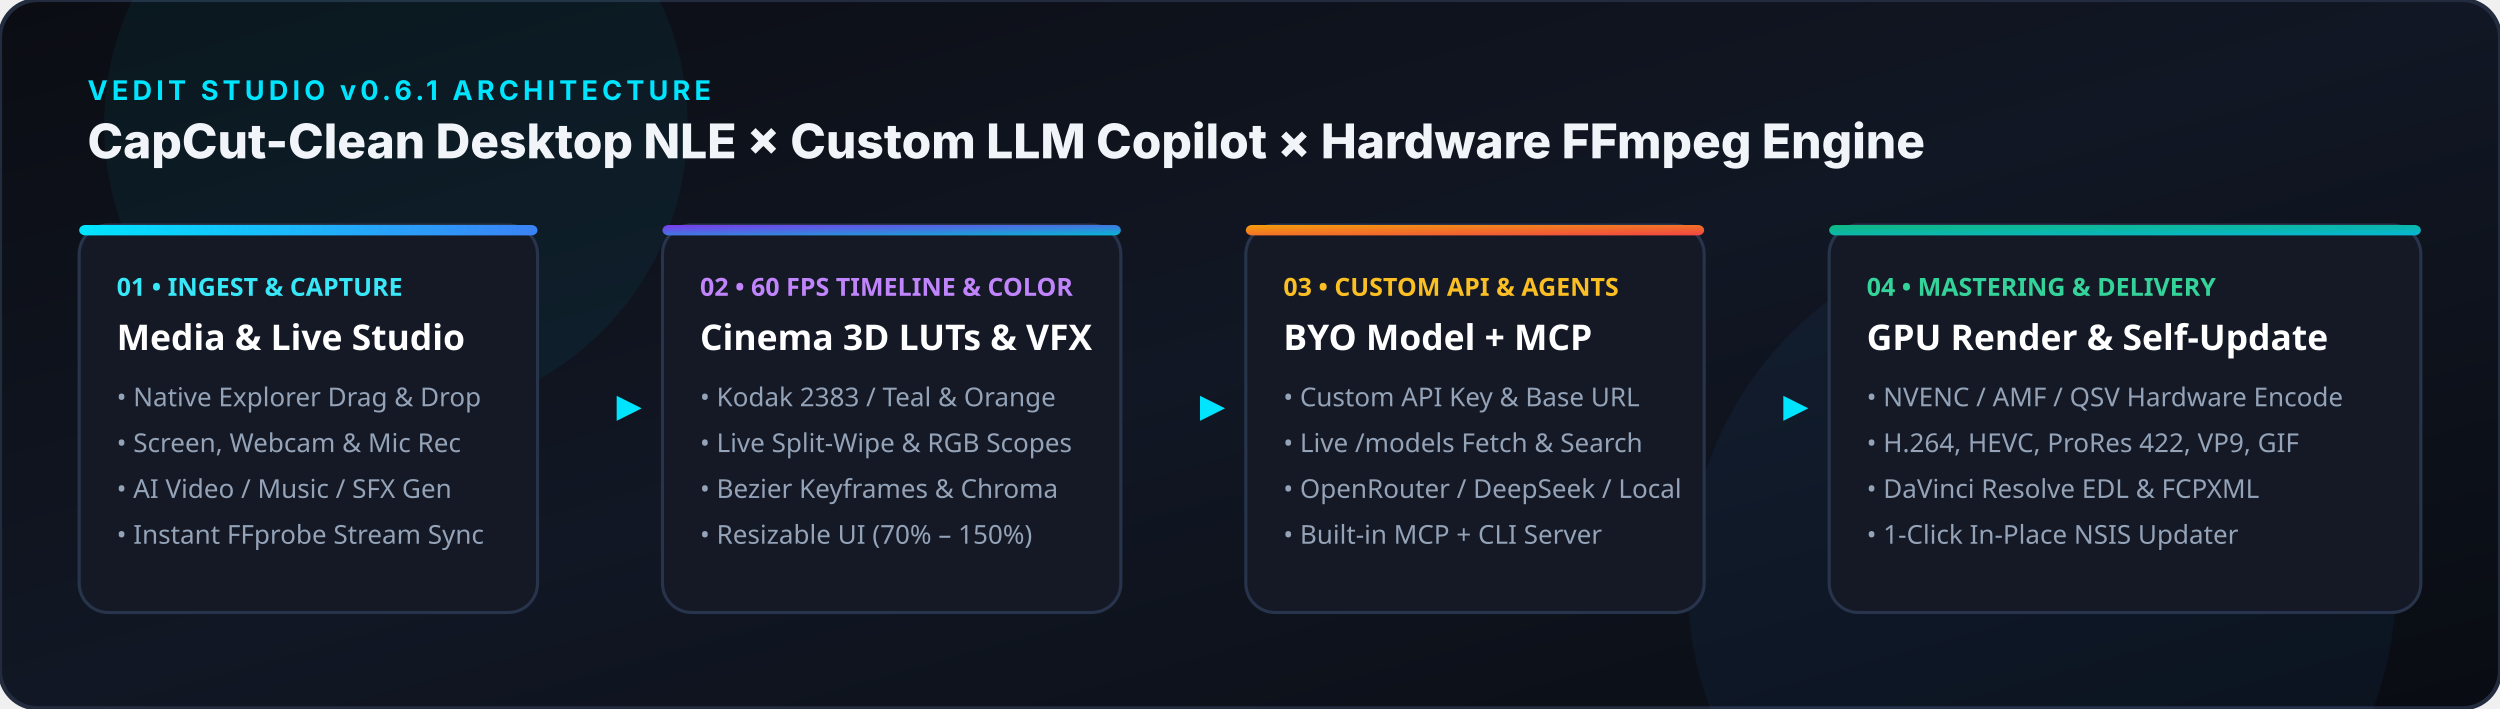
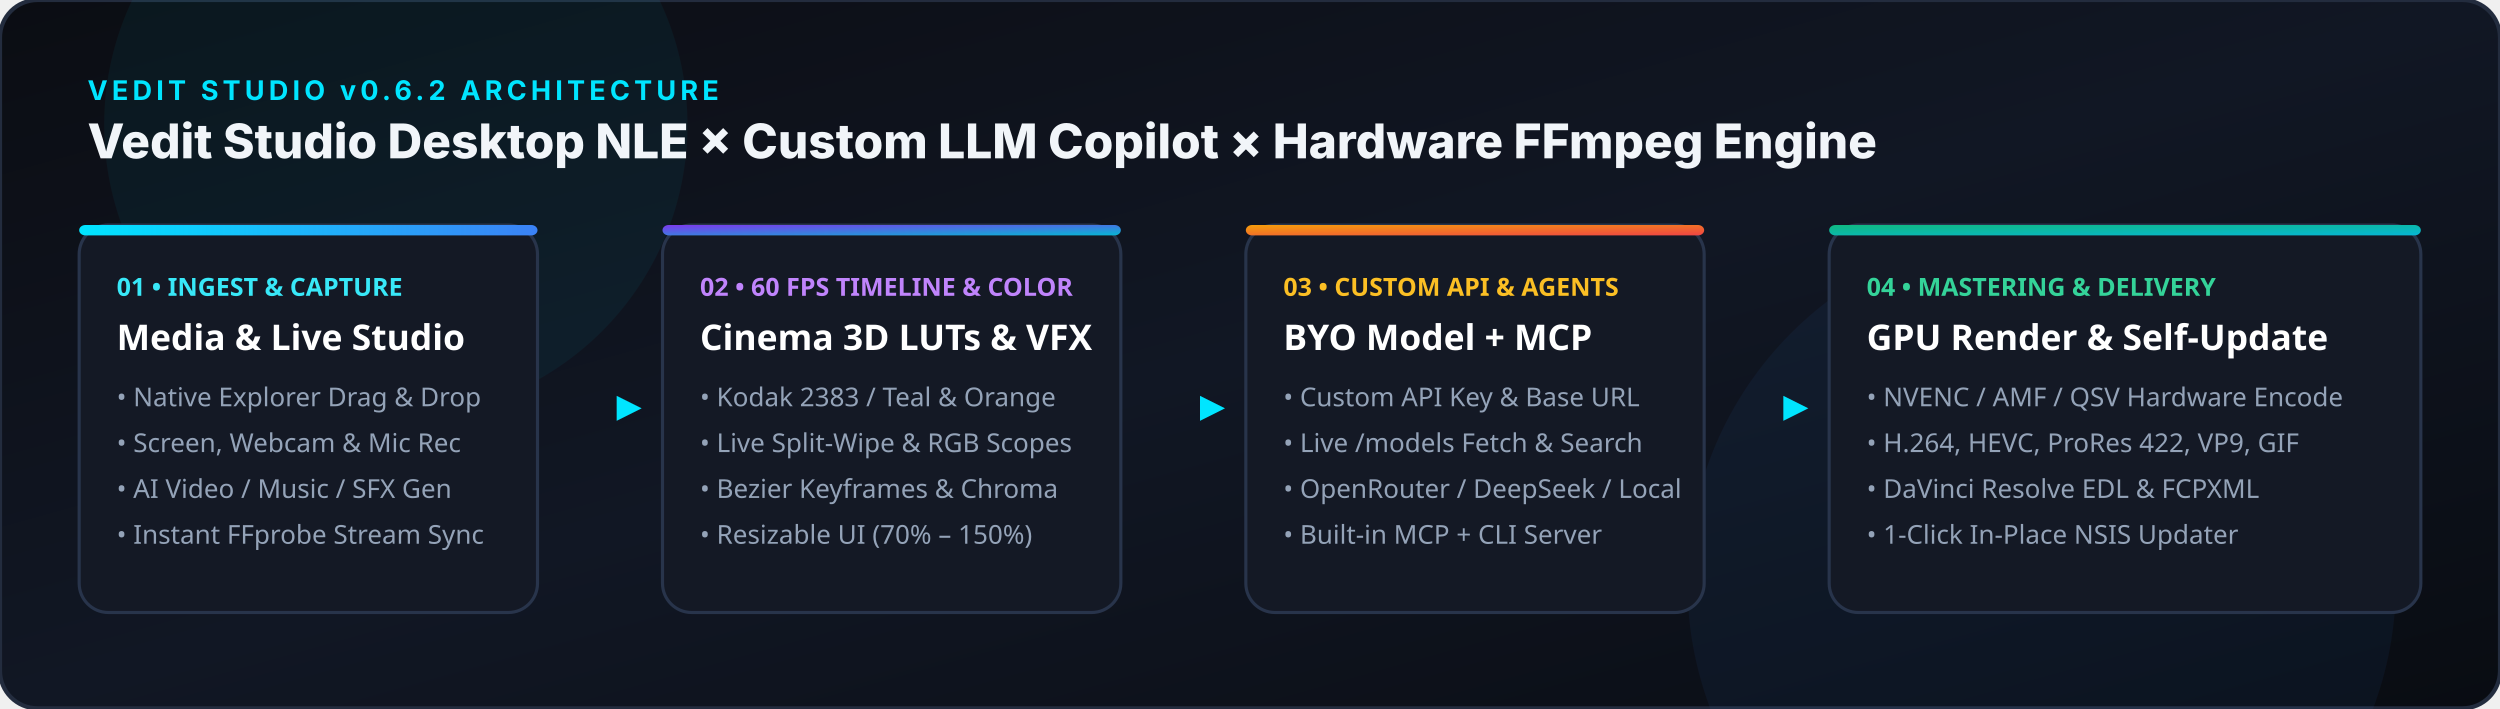
<svg xmlns="http://www.w3.org/2000/svg" viewBox="0 0 1200 340" width="1200" height="340">
  <defs>
    <linearGradient id="bg" x1="0" y1="0" x2="1" y2="1">
      <stop offset="0%" stop-color="#0b0d13" />
      <stop offset="50%" stop-color="#111724" />
      <stop offset="100%" stop-color="#090c12" />
    </linearGradient>
    <linearGradient id="cyanGlow" x1="0" y1="0" x2="1" y2="0">
      <stop offset="0%" stop-color="#00e5ff" />
      <stop offset="100%" stop-color="#3b82f6" />
    </linearGradient>
    <linearGradient id="purpleGlow" x1="0" y1="0" x2="1" y2="1">
      <stop offset="0%" stop-color="#7c3aed" />
      <stop offset="100%" stop-color="#06b6d4" />
    </linearGradient>
    <linearGradient id="amberGlow" x1="0" y1="0" x2="1" y2="1">
      <stop offset="0%" stop-color="#f59e0b" />
      <stop offset="100%" stop-color="#ef4444" />
    </linearGradient>
    <linearGradient id="greenGlow" x1="0" y1="0" x2="1" y2="1">
      <stop offset="0%" stop-color="#10b981" />
      <stop offset="100%" stop-color="#06b6d4" />
    </linearGradient>
  </defs>
  <rect width="1200" height="340" rx="18" fill="url(#bg)" stroke="#232c3e" stroke-width="2" />
  <circle cx="190" cy="60" r="140" fill="#00e5ff" opacity="0.05" />
  <circle cx="980" cy="280" r="170" fill="#3b82f6" opacity="0.06" />
-   <text x="42" y="48" fill="#00e5ff" font-family="Segoe UI, Inter, system-ui, sans-serif" font-size="13" font-weight="700" letter-spacing="2">VEDIT STUDIO v0.6.1 ARCHITECTURE</text>
-   <text x="42" y="76" fill="#f1f5f9" font-family="Segoe UI, Inter, system-ui, sans-serif" font-size="23" font-weight="800">CapCut-Clean Desktop NLE  ×  Custom LLM Copilot  ×  Hardware FFmpeg Engine</text>
+   <text x="42" y="48" fill="#00e5ff" font-family="Segoe UI, Inter, system-ui, sans-serif" font-size="13" font-weight="700" letter-spacing="2">VEDIT STUDIO v0.6.2 ARCHITECTURE</text>
+   <text x="42" y="76" fill="#f1f5f9" font-family="Segoe UI, Inter, system-ui, sans-serif" font-size="23" font-weight="800">Vedit Studio Desktop NLE  ×  Custom LLM Copilot  ×  Hardware FFmpeg Engine</text>
  <line x1="258" y1="196" x2="298" y2="196" stroke="url(#cyanGlow)" stroke-width="3" stroke-dasharray="5 4" />
  <polygon points="296,190 308,196 296,202" fill="#00e5ff" />
  <line x1="538" y1="196" x2="578" y2="196" stroke="url(#cyanGlow)" stroke-width="3" stroke-dasharray="5 4" />
  <polygon points="576,190 588,196 576,202" fill="#00e5ff" />
  <line x1="818" y1="196" x2="858" y2="196" stroke="url(#cyanGlow)" stroke-width="3" stroke-dasharray="5 4" />
  <polygon points="856,190 868,196 856,202" fill="#00e5ff" />
  <rect x="38" y="108" width="220" height="186" rx="14" fill="#141925" stroke="#28344b" stroke-width="1.5" />
  <rect x="38" y="108" width="220" height="5" rx="3" fill="url(#cyanGlow)" />
  <text x="56" y="142" fill="#38e8f8" font-family="Segoe UI, sans-serif" font-size="12" font-weight="700">01 • INGEST &amp; CAPTURE</text>
  <text x="56" y="168" fill="#ffffff" font-family="Segoe UI, sans-serif" font-size="17" font-weight="700">Media &amp; Live Studio</text>
  <text x="56" y="195" fill="#94a3b8" font-family="Segoe UI, sans-serif" font-size="12.5">• Native Explorer Drag &amp; Drop</text>
  <text x="56" y="217" fill="#94a3b8" font-family="Segoe UI, sans-serif" font-size="12.5">• Screen, Webcam &amp; Mic Rec</text>
  <text x="56" y="239" fill="#94a3b8" font-family="Segoe UI, sans-serif" font-size="12.5">• AI Video / Music / SFX Gen</text>
  <text x="56" y="261" fill="#94a3b8" font-family="Segoe UI, sans-serif" font-size="12.5">• Instant FFprobe Stream Sync</text>
  <rect x="318" y="108" width="220" height="186" rx="14" fill="#141925" stroke="#28344b" stroke-width="1.5" />
  <rect x="318" y="108" width="220" height="5" rx="3" fill="url(#purpleGlow)" />
  <text x="336" y="142" fill="#c084fc" font-family="Segoe UI, sans-serif" font-size="12" font-weight="700">02 • 60 FPS TIMELINE &amp; COLOR</text>
  <text x="336" y="168" fill="#ffffff" font-family="Segoe UI, sans-serif" font-size="17" font-weight="700">Cinema 3D LUTs &amp; VFX</text>
  <text x="336" y="195" fill="#94a3b8" font-family="Segoe UI, sans-serif" font-size="12.5">• Kodak 2383 / Teal &amp; Orange</text>
  <text x="336" y="217" fill="#94a3b8" font-family="Segoe UI, sans-serif" font-size="12.5">• Live Split-Wipe &amp; RGB Scopes</text>
  <text x="336" y="239" fill="#94a3b8" font-family="Segoe UI, sans-serif" font-size="12.5">• Bezier Keyframes &amp; Chroma</text>
  <text x="336" y="261" fill="#94a3b8" font-family="Segoe UI, sans-serif" font-size="12.5">• Resizable UI (70% – 150%)</text>
  <rect x="598" y="108" width="220" height="186" rx="14" fill="#141925" stroke="#28344b" stroke-width="1.5" />
  <rect x="598" y="108" width="220" height="5" rx="3" fill="url(#amberGlow)" />
  <text x="616" y="142" fill="#fbbf24" font-family="Segoe UI, sans-serif" font-size="12" font-weight="700">03 • CUSTOM API &amp; AGENTS</text>
  <text x="616" y="168" fill="#ffffff" font-family="Segoe UI, sans-serif" font-size="17" font-weight="700">BYO Model + MCP</text>
  <text x="616" y="195" fill="#94a3b8" font-family="Segoe UI, sans-serif" font-size="12.5">• Custom API Key &amp; Base URL</text>
  <text x="616" y="217" fill="#94a3b8" font-family="Segoe UI, sans-serif" font-size="12.5">• Live /models Fetch &amp; Search</text>
  <text x="616" y="239" fill="#94a3b8" font-family="Segoe UI, sans-serif" font-size="12.5">• OpenRouter / DeepSeek / Local</text>
  <text x="616" y="261" fill="#94a3b8" font-family="Segoe UI, sans-serif" font-size="12.5">• Built-in MCP + CLI Server</text>
  <rect x="878" y="108" width="284" height="186" rx="14" fill="#141925" stroke="#28344b" stroke-width="1.5" />
  <rect x="878" y="108" width="284" height="5" rx="3" fill="url(#greenGlow)" />
  <text x="896" y="142" fill="#34d399" font-family="Segoe UI, sans-serif" font-size="12" font-weight="700">04 • MASTERING &amp; DELIVERY</text>
  <text x="896" y="168" fill="#ffffff" font-family="Segoe UI, sans-serif" font-size="17" font-weight="700">GPU Render &amp; Self-Update</text>
  <text x="896" y="195" fill="#94a3b8" font-family="Segoe UI, sans-serif" font-size="12.5">• NVENC / AMF / QSV Hardware Encode</text>
  <text x="896" y="217" fill="#94a3b8" font-family="Segoe UI, sans-serif" font-size="12.5">• H.264, HEVC, ProRes 422, VP9, GIF</text>
  <text x="896" y="239" fill="#94a3b8" font-family="Segoe UI, sans-serif" font-size="12.5">• DaVinci Resolve EDL &amp; FCPXML</text>
  <text x="896" y="261" fill="#94a3b8" font-family="Segoe UI, sans-serif" font-size="12.5">• 1-Click In-Place NSIS Updater</text>
</svg>
